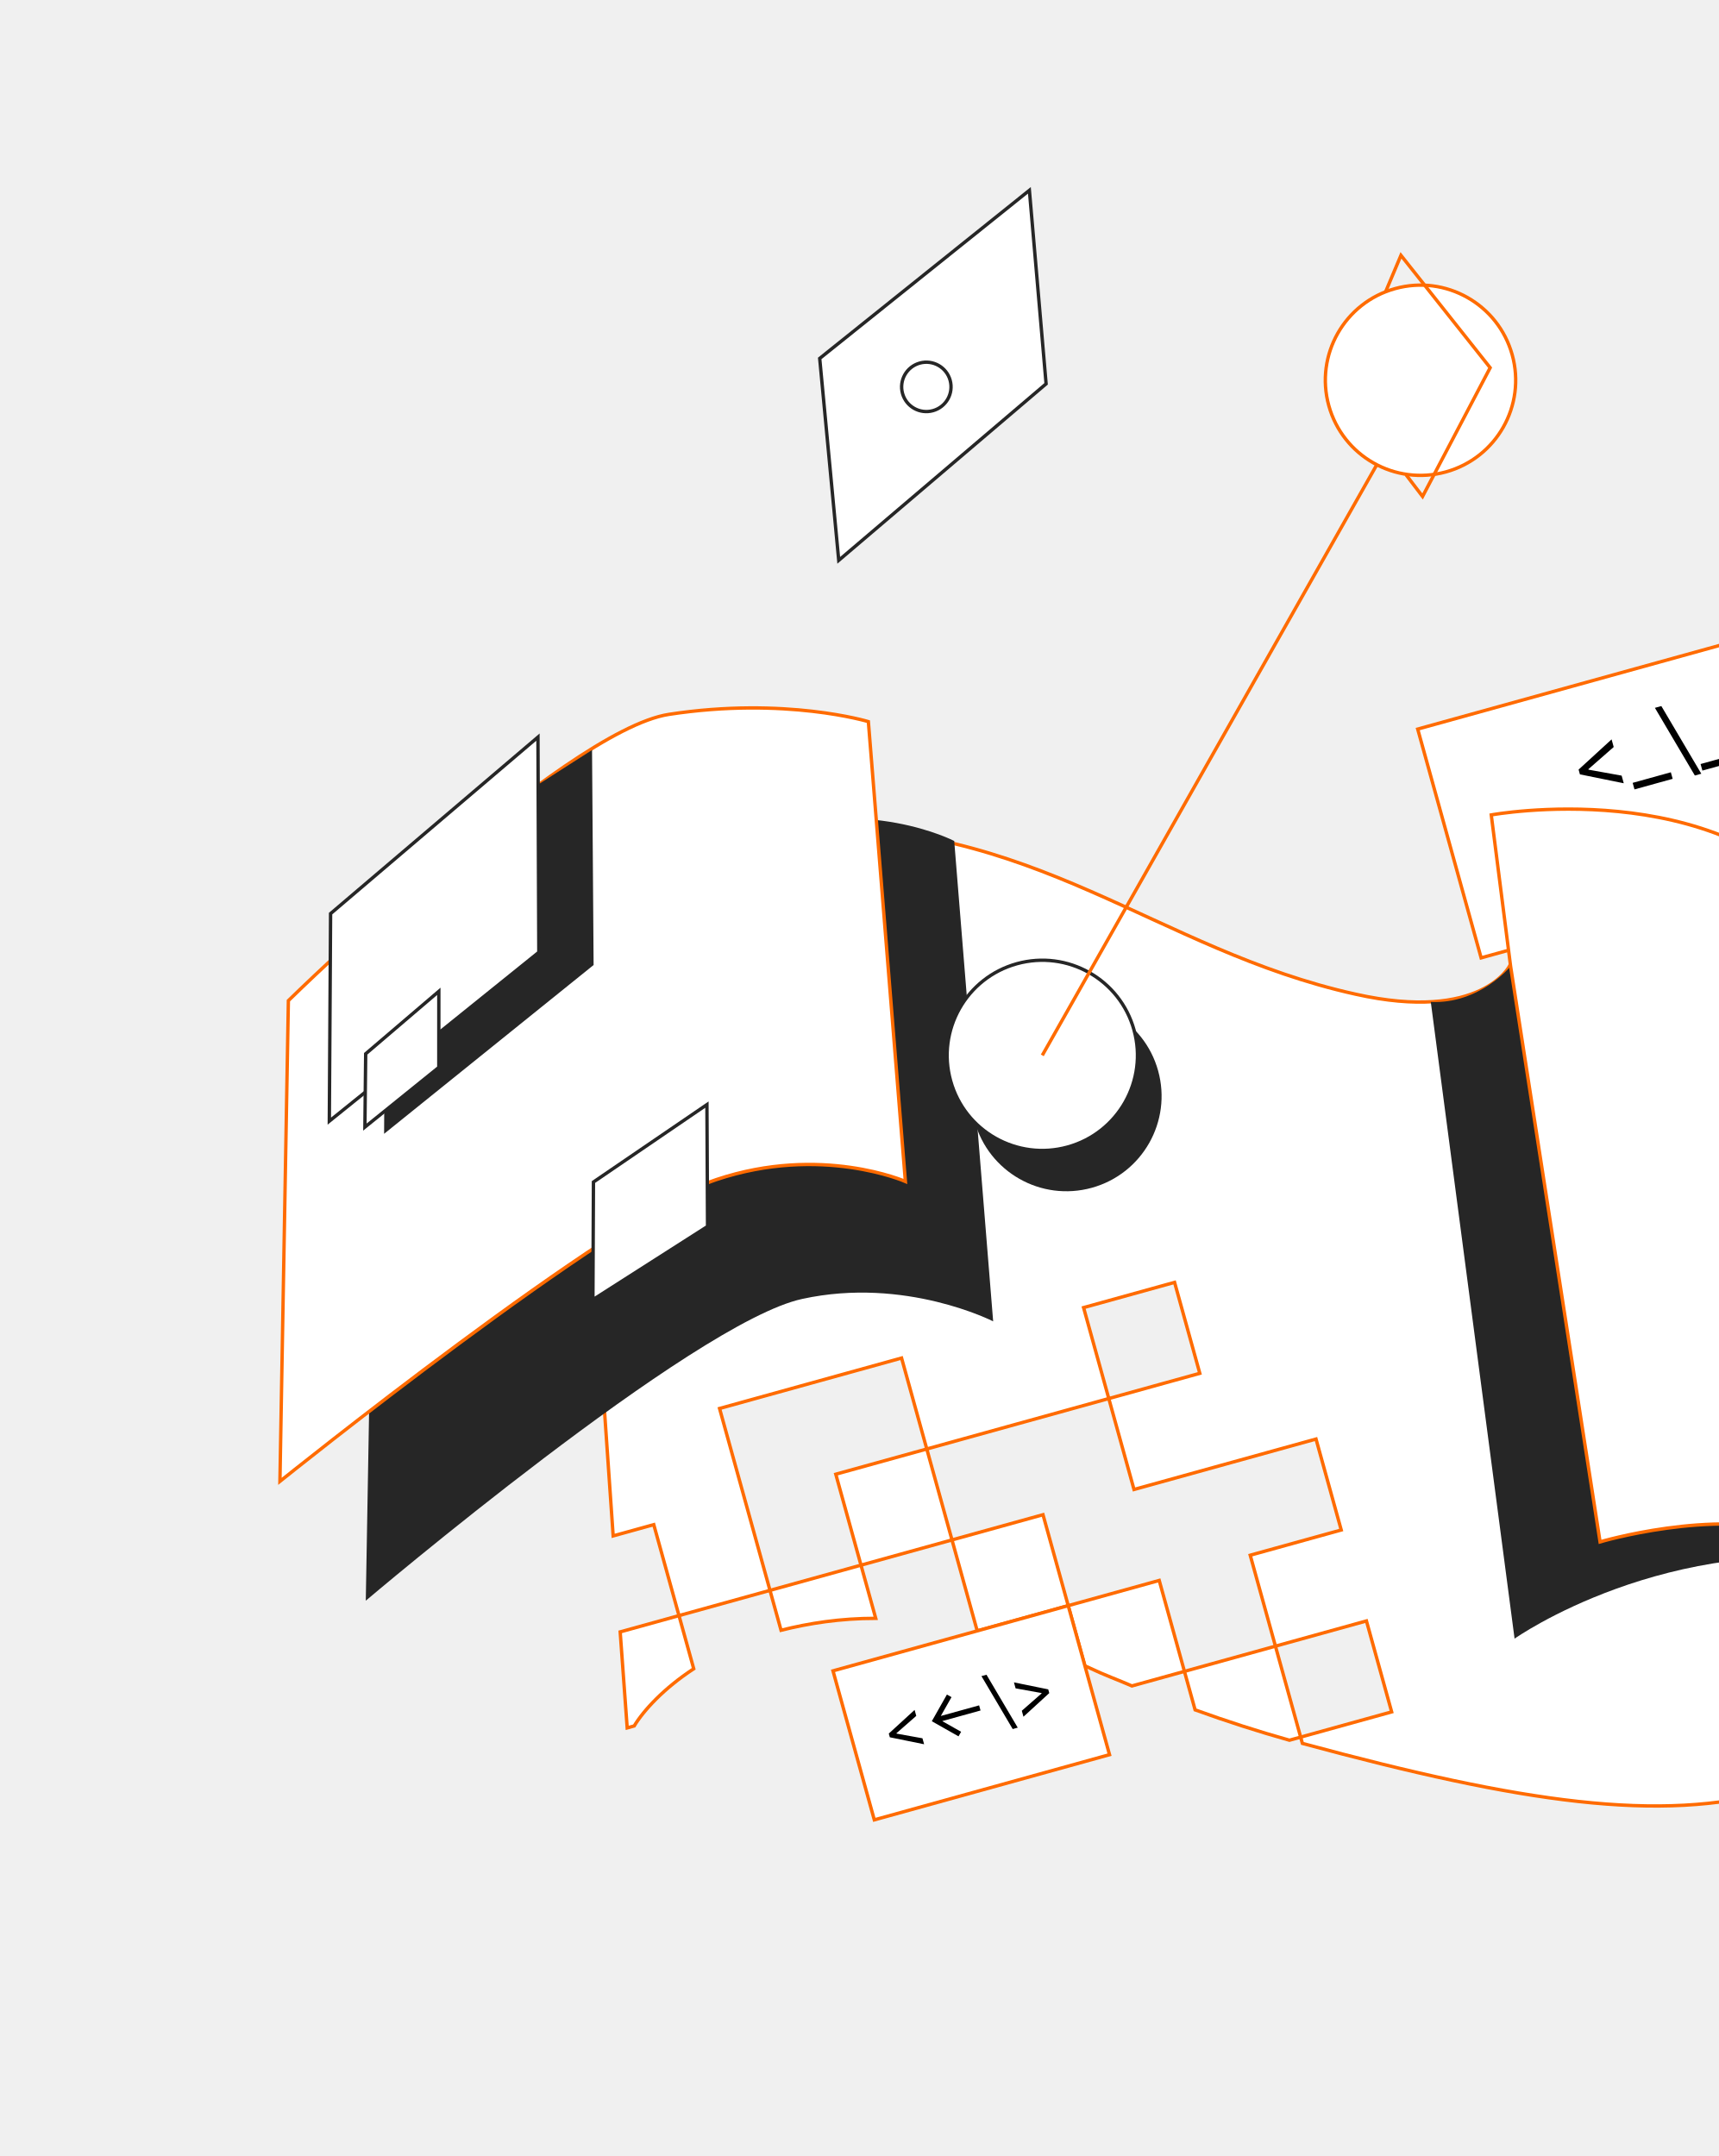
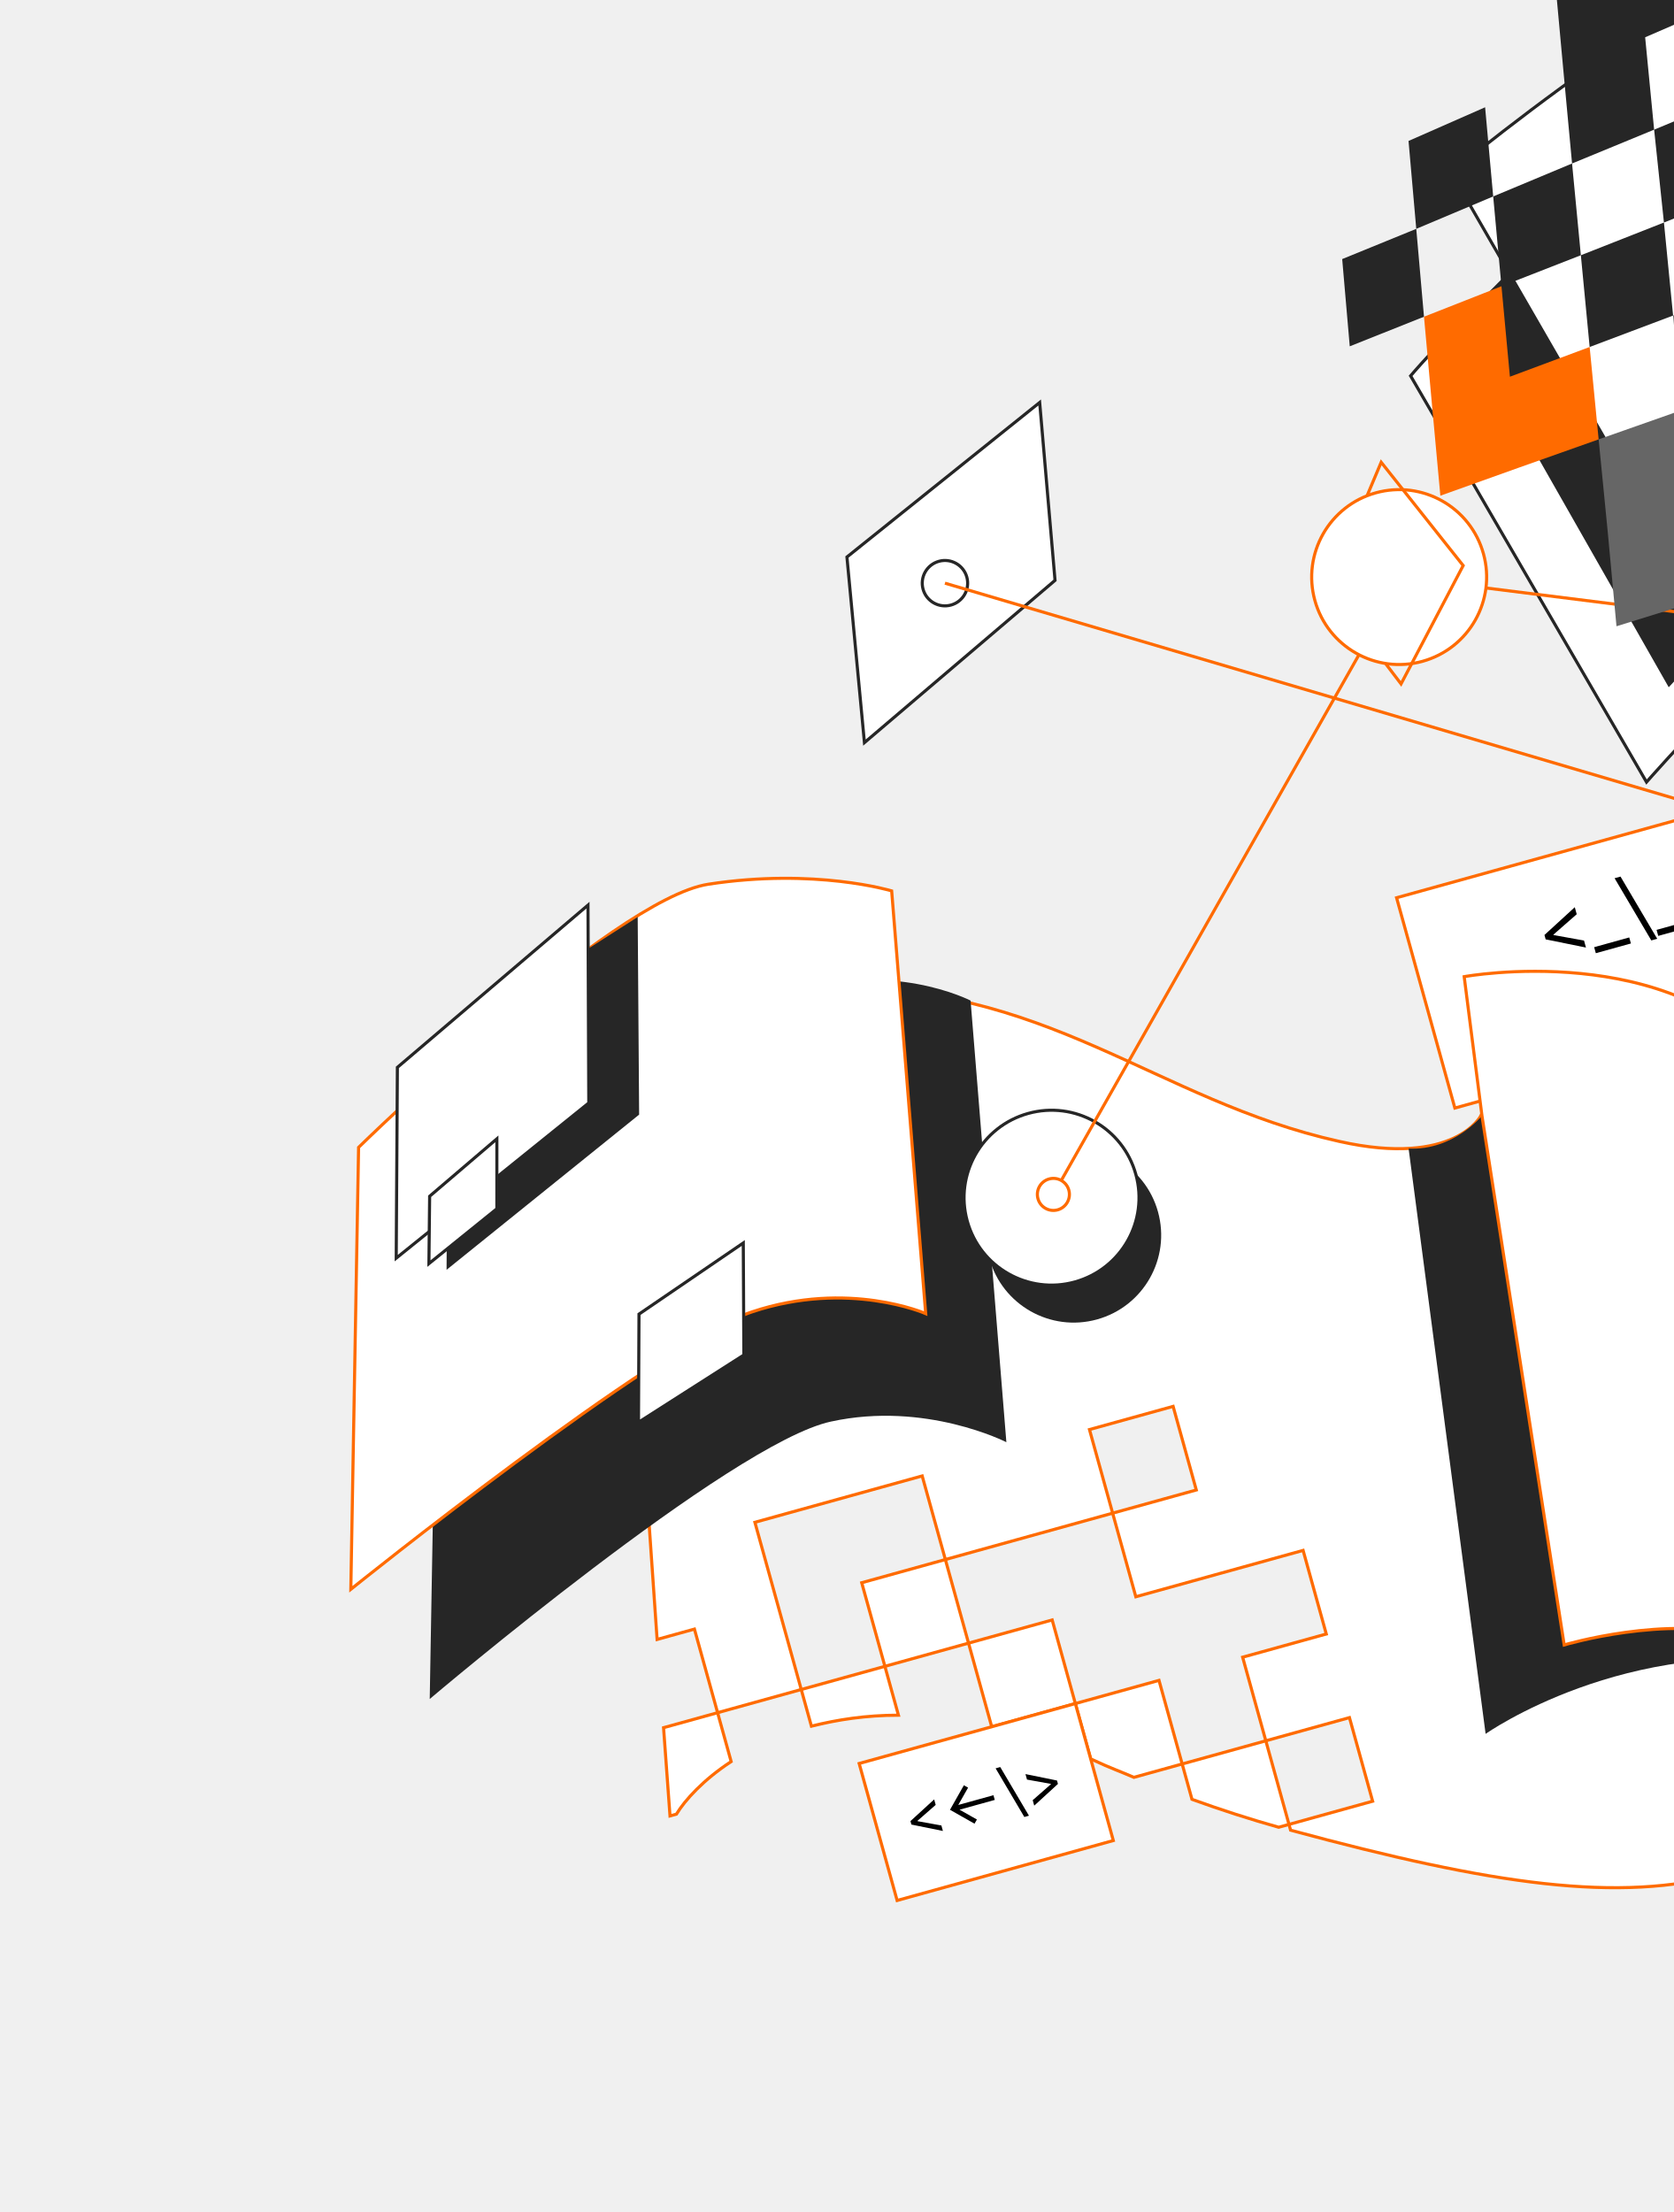
- <svg xmlns="http://www.w3.org/2000/svg" width="625" height="784" viewBox="0 0 625 784" fill="none">
-   <path d="M515.459 265.12L682.936 218.699L705.994 301.887L538.517 348.309L515.459 265.12Z" fill="white" stroke="#FF6B00" stroke-width="1.223" stroke-miterlimit="10" />
-   <path d="M430.644 607.776L411.554 613.067C406.565 610.889 401.392 609.036 396.332 606.603C395.682 606.235 395.103 606.122 394.453 605.754L388.388 583.876L421.477 574.704L430.644 607.776Z" fill="white" stroke="#FF6B00" stroke-width="1.223" stroke-miterlimit="10" />
-   <path d="M472.898 631.677L505.986 622.505L496.819 589.433L463.731 598.605L454.564 565.533L487.652 556.362L478.485 523.29L445.397 532.461L412.309 541.633L403.142 508.561L436.23 499.389L427.063 466.317L393.975 475.489L403.142 508.561L370.054 517.732L336.966 526.904L327.799 493.832L294.711 503.003L261.623 512.175L270.79 545.247L279.957 578.318L246.869 587.49L237.702 554.418L222.939 558.51L207.497 335.69C207.497 335.69 229.418 303.041 288.316 300.96C376.537 297.875 419.836 345.319 492.845 361.517C538.729 371.81 548.908 351.182 548.908 351.182L578.679 542.636C578.679 542.636 655.471 526.008 699.319 577.409C725.34 608.001 686.228 639.936 645.759 651.153C603.508 662.864 553.536 655.622 473.533 633.966L472.898 631.677V631.677Z" fill="white" stroke="#FF6B00" stroke-width="1.223" stroke-miterlimit="10" />
-   <path d="M472.899 631.677L468.827 632.805C457.533 629.635 446.099 625.956 434.523 621.768L430.644 607.776L463.732 598.605L472.899 631.677Z" fill="white" stroke="#FF6B00" stroke-width="1.223" stroke-miterlimit="10" />
-   <path d="M388.389 583.876L356.064 592.835C355.81 592.906 355.485 592.722 355.23 592.793L346.134 559.975L379.222 550.804L388.389 583.876Z" fill="white" stroke="#FF6B00" stroke-width="1.223" stroke-miterlimit="10" />
-   <path d="M318.405 588.481C305.526 588.49 294.229 590.251 283.977 592.819L279.958 578.318L313.046 569.147L318.405 588.481Z" fill="white" stroke="#FF6B00" stroke-width="1.223" stroke-miterlimit="10" />
-   <path d="M230.585 627.616L228.039 628.322L225.49 593.416L246.87 587.49L252.229 606.824C241.324 613.956 233.967 622.022 230.585 627.616Z" fill="white" stroke="#FF6B00" stroke-width="1.223" stroke-miterlimit="10" />
-   <path d="M303.879 536.075L336.967 526.903L346.134 559.975L313.046 569.147L303.879 536.075Z" fill="white" stroke="#FF6B00" stroke-width="1.223" stroke-miterlimit="10" />
-   <path d="M520.213 364.34L550.678 595.872C550.678 595.872 606.138 556.666 680.31 568.158L638.995 345.935C638.995 345.935 603.769 318.717 549.232 351.366C549.232 351.366 537.984 365.168 520.213 364.34Z" fill="#262626" />
-   <path d="M549.233 351.365L542.201 296.334C542.201 296.334 624.351 281.234 664.651 331.701L706.663 589.07C706.663 589.07 702.334 572.463 652.679 557.463C622.784 548.491 581.763 560.683 581.763 560.683L549.233 351.365Z" fill="white" stroke="#FF6B00" stroke-width="1.223" stroke-miterlimit="10" />
-   <path d="M346.94 305.804C346.94 305.804 314.93 289.2 274.402 303.173C233.874 317.146 136.066 407.264 136.066 407.264L132.993 582.071C132.993 582.071 252.368 480.77 291.691 472.336C329.161 464.141 361.101 480.491 361.101 480.491L346.94 305.804Z" fill="#262626" />
-   <path d="M315.725 262.407C315.725 262.407 285.505 253.251 243.187 259.776C205.082 265.681 104.851 363.867 104.851 363.867L101.778 538.674C101.778 538.674 222.352 441.697 260.476 428.939C298.599 416.18 329.184 429.618 329.184 429.618L315.725 262.407Z" fill="white" stroke="#FF6B00" stroke-width="1.223" stroke-miterlimit="10" />
-   <path d="M215.258 272.722L215.827 350.913L139.655 412.296L140.092 330.814L195.711 285.263L215.258 272.722Z" fill="#262626" />
-   <path d="M302.867 607.581L388.387 583.876L403.406 638.063L317.886 661.768L302.867 607.581Z" fill="white" stroke="#FF6B00" stroke-width="1.223" stroke-miterlimit="10" />
-   <path d="M381.5 615.671L381.123 614.314L368.657 611.778L369.259 613.949L378.758 615.664L378.652 615.547L378.746 615.886L378.776 615.731L371.516 622.092L372.117 624.263L381.5 615.671ZM356.844 609.499L368.206 628.745L370.038 628.237L358.676 608.991L356.844 609.499ZM348.502 631.393L349.451 629.742L342.583 625.855L356.51 621.995L355.993 620.129L342.066 623.989L345.957 617.138L344.289 616.194L338.796 625.9L348.502 631.393ZM323.529 631.739L335.996 634.275L335.394 632.104L325.895 630.389L326 630.506L325.906 630.167L325.876 630.321L333.137 623.961L332.535 621.79L323.153 630.382L323.529 631.739Z" fill="black" />
-   <path d="M195.595 268.036L195.909 346.298L119.737 407.681L120.198 332.218L195.595 268.036Z" fill="white" stroke="#262626" stroke-width="1.223" stroke-miterlimit="10" />
-   <path d="M304.951 203.756L298.031 130.339L374.273 69.21L380.347 139.574L304.951 203.756Z" fill="white" stroke="#262626" stroke-width="1.223" stroke-miterlimit="10" />
-   <path d="M339.201 149.335C334.421 150.66 329.474 147.861 328.149 143.084C326.825 138.307 329.626 133.361 334.406 132.036C339.185 130.711 344.133 133.51 345.457 138.287C346.781 143.064 343.98 148.011 339.201 149.335Z" fill="white" stroke="#262626" stroke-width="1.223" stroke-miterlimit="10" />
-   <path d="M159.552 360.484L159.547 388.154L132.671 409.849L132.958 383.197L159.552 360.484Z" fill="white" stroke="#262626" stroke-width="1.223" stroke-miterlimit="10" />
-   <path d="M257.03 401.677L257.255 445.994L215.573 472.614L215.772 429.824L257.03 401.677Z" fill="white" stroke="#262626" stroke-width="1.223" stroke-miterlimit="10" />
-   <path d="M396.972 431.922C378.558 437.026 359.494 426.243 354.392 407.838C349.29 389.432 360.083 370.374 378.497 365.269C396.912 360.165 415.976 370.948 421.077 389.354C426.179 407.759 415.387 426.818 396.972 431.922Z" fill="#262626" />
-   <path d="M388.204 417.094C369.789 422.198 350.725 411.415 345.624 393.01C340.522 374.604 351.314 355.545 369.729 350.441C388.143 345.337 407.207 356.12 412.309 374.526C417.411 392.931 406.618 411.99 388.204 417.094Z" fill="white" stroke="#262626" stroke-width="1.223" stroke-miterlimit="10" />
-   <path d="M378.964 383.768L511.818 149.155" stroke="#FF6B00" stroke-width="1.223" stroke-miterlimit="10" />
-   <path d="M525.716 171.601C507.302 176.705 488.238 165.922 483.136 147.517C478.035 129.111 488.827 110.053 507.241 104.948C525.656 99.844 544.72 110.627 549.821 129.033C554.923 147.438 544.131 166.497 525.716 171.601Z" fill="white" stroke="#FF6B00" stroke-width="1.223" stroke-miterlimit="10" />
-   <path d="M503.748 106.191L509.369 92.853L541.802 133.722L517.227 180.529L511.196 172.613" stroke="#FF6B00" stroke-width="1.223" stroke-miterlimit="10" />
-   <path d="M674.635 253.809L674.154 252.074L658.217 248.833L658.986 251.608L671.13 253.8L670.995 253.651L671.115 254.084L671.154 253.887L661.872 262.017L662.641 264.793L674.635 253.809ZM645.916 270.176L646.577 272.562L660.456 268.715L659.795 266.329L645.916 270.176ZM632.11 274.003L632.772 276.388L646.65 272.541L645.989 270.156L632.11 274.003ZM618.305 277.83L618.966 280.215L632.845 276.368L632.184 273.983L618.305 277.83ZM601.699 257.4L616.224 282.002L618.567 281.353L604.041 256.75L601.699 257.4ZM593.616 284.673L594.277 287.058L608.156 283.211L607.495 280.826L593.616 284.673ZM574.437 281.582L590.374 284.824L589.605 282.049L577.462 279.857L577.596 280.006L577.476 279.573L577.438 279.77L586.72 271.64L585.95 268.864L573.956 279.848L574.437 281.582Z" fill="black" />
+ <svg xmlns="http://www.w3.org/2000/svg" width="662" height="875" viewBox="0 0 662 875" fill="none">
+   <g clip-path="url(#clip0_34_1280)">
+     <path d="M766.504 80.196L821.439 169.616C821.439 169.616 788.332 185.641 741.498 221.36C701.709 251.839 651.326 309.362 651.326 309.362L558 148.674C558 148.674 599.683 99.316 661.619 57.767C718.888 19.155 730.804 21.605 730.804 21.605L766.504 80.196Z" fill="white" stroke="#262626" stroke-width="1.223" stroke-miterlimit="10" />
+     <path d="M577.835 127.287L660.117 271.86C660.117 271.86 687.606 241.503 717.963 215.556C770.345 171.177 810.621 152.343 810.621 152.343L730.479 21.421C730.804 21.605 657.587 40.256 577.835 127.287Z" fill="#262626" />
+     <path d="M989.606 104.922C989.606 104.922 945.76 71.326 854.904 104.455C764.047 137.583 665.378 226.57 665.378 226.57L574.1 68.328C574.1 68.328 698.652 -36.052 782.371 -52.409C850.212 -65.734 885.727 -47.362 885.727 -47.362L989.606 104.922Z" fill="white" stroke="#262626" stroke-width="1.223" stroke-miterlimit="10" />
+     <path d="M969.056 34.736L859.587 266.702L553.478 228.275" stroke="#FF6B00" stroke-width="1.223" stroke-miterlimit="10" />
+     <path d="M552.459 355.12L719.936 308.699L742.994 391.887L575.517 438.309L552.459 355.12Z" fill="white" stroke="#FF6B00" stroke-width="1.223" stroke-miterlimit="10" />
+     <path d="M467.644 697.776L448.554 703.067C443.565 700.889 438.392 699.036 433.332 696.603C432.682 696.235 432.103 696.122 431.453 695.754L425.388 673.876L458.477 664.704L467.644 697.776Z" fill="white" stroke="#FF6B00" stroke-width="1.223" stroke-miterlimit="10" />
+     <path d="M509.898 721.677L542.986 712.505L533.819 679.433L500.731 688.605L491.564 655.533L524.652 646.362L515.485 613.29L482.397 622.461L449.309 631.633L440.142 598.561L473.23 589.389L464.063 556.317L430.975 565.489L440.142 598.561L407.054 607.732L373.966 616.904L364.799 583.832L331.711 593.003L298.623 602.175L307.79 635.247L316.957 668.318L283.869 677.49L274.702 644.418L259.939 648.51L244.497 425.69C244.497 425.69 266.418 393.041 325.316 390.96C413.537 387.875 456.836 435.319 529.845 451.517C575.729 461.81 585.908 441.182 585.908 441.182L615.679 632.636C615.679 632.636 692.471 616.008 736.319 667.409C762.34 698.001 723.228 729.936 682.759 741.153C640.508 752.864 590.536 745.622 510.533 723.966L509.898 721.677V721.677Z" fill="white" stroke="#FF6B00" stroke-width="1.223" stroke-miterlimit="10" />
+     <path d="M509.899 721.677L505.827 722.805C494.533 719.635 483.099 715.956 471.523 711.768L467.644 697.776L500.732 688.605L509.899 721.677Z" fill="white" stroke="#FF6B00" stroke-width="1.223" stroke-miterlimit="10" />
+     <path d="M425.389 673.876L393.064 682.835C392.81 682.906 392.485 682.722 392.23 682.793L383.134 649.975L416.222 640.804L425.389 673.876Z" fill="white" stroke="#FF6B00" stroke-width="1.223" stroke-miterlimit="10" />
+     <path d="M355.405 678.481C342.526 678.49 331.229 680.251 320.977 682.819L316.958 668.318L350.046 659.147L355.405 678.481Z" fill="white" stroke="#FF6B00" stroke-width="1.223" stroke-miterlimit="10" />
+     <path d="M267.585 717.616L265.039 718.322L262.49 683.416L283.87 677.49L289.229 696.824C278.324 703.956 270.967 712.022 267.585 717.616Z" fill="white" stroke="#FF6B00" stroke-width="1.223" stroke-miterlimit="10" />
+     <path d="M340.879 626.075L373.967 616.903L383.134 649.975L350.046 659.147L340.879 626.075Z" fill="white" stroke="#FF6B00" stroke-width="1.223" stroke-miterlimit="10" />
+     <path d="M557.213 454.34L587.678 685.872C587.678 685.872 643.138 646.666 717.31 658.158L675.995 435.935C675.995 435.935 640.769 408.717 586.232 441.366C586.232 441.366 574.984 455.168 557.213 454.34Z" fill="#262626" />
+     <path d="M586.233 441.365L579.201 386.334C579.201 386.334 661.351 371.234 701.651 421.701L743.663 679.07C743.663 679.07 739.334 662.463 689.679 647.463C659.784 638.491 618.763 650.683 618.763 650.683L586.233 441.365Z" fill="white" stroke="#FF6B00" stroke-width="1.223" stroke-miterlimit="10" />
+     <path d="M383.94 395.804C383.94 395.804 351.93 379.2 311.402 393.173C270.874 407.146 173.066 497.264 173.066 497.264L169.993 672.071C169.993 672.071 289.368 570.77 328.691 562.336C366.161 554.141 398.101 570.491 398.101 570.491L383.94 395.804Z" fill="#262626" />
+     <path d="M352.725 352.407C352.725 352.407 322.505 343.251 280.187 349.776C242.082 355.681 141.851 453.867 141.851 453.867L138.778 628.674C138.778 628.674 259.352 531.697 297.476 518.939C335.599 506.18 366.184 519.618 366.184 519.618L352.725 352.407Z" fill="white" stroke="#FF6B00" stroke-width="1.223" stroke-miterlimit="10" />
+     <path d="M252.258 362.722L252.827 440.913L176.655 502.296L177.092 420.814L232.711 375.263L252.258 362.722Z" fill="#262626" />
+     <path d="M339.867 697.581L425.387 673.876L440.406 728.063L354.886 751.768L339.867 697.581Z" fill="white" stroke="#FF6B00" stroke-width="1.223" stroke-miterlimit="10" />
+     <path d="M418.5 705.671L418.123 704.314L405.657 701.778L406.259 703.949L415.758 705.664L415.652 705.547L415.746 705.886L415.776 705.731L408.516 712.092L409.117 714.263L418.5 705.671ZM393.844 699.499L405.206 718.745L407.038 718.237L395.676 698.991L393.844 699.499ZM385.502 721.393L386.451 719.742L379.583 715.855L393.51 711.995L392.993 710.129L379.066 713.989L382.957 707.138L381.289 706.194L375.796 715.9L385.502 721.393ZM360.529 721.739L372.996 724.275L372.394 722.104L362.895 720.389L363 720.506L362.906 720.167L362.876 720.321L370.137 713.961L369.535 711.79L360.153 720.382L360.529 721.739Z" fill="black" />
+     <path d="M232.595 358.036L232.909 436.298L156.737 497.681L157.198 422.218L232.595 358.036Z" fill="white" stroke="#262626" stroke-width="1.223" stroke-miterlimit="10" />
+     <path d="M341.951 293.756L335.031 220.339L411.273 159.21L417.347 229.574L341.951 293.756Z" fill="white" stroke="#262626" stroke-width="1.223" stroke-miterlimit="10" />
+     <path d="M376.201 239.335C371.421 240.66 366.474 237.861 365.149 233.084C363.825 228.307 366.626 223.361 371.406 222.036C376.185 220.711 381.133 223.51 382.457 228.287C383.781 233.064 380.98 238.011 376.201 239.335Z" fill="white" stroke="#262626" stroke-width="1.223" stroke-miterlimit="10" />
+     <path d="M196.552 450.484L196.547 478.154L169.671 499.849L169.958 473.197L196.552 450.484Z" fill="white" stroke="#262626" stroke-width="1.223" stroke-miterlimit="10" />
+     <path d="M294.03 491.677L294.255 535.994L252.573 562.614L252.772 519.824L294.03 491.677Z" fill="white" stroke="#262626" stroke-width="1.223" stroke-miterlimit="10" />
+     <path d="M433.972 521.922C415.558 527.026 396.494 516.243 391.392 497.838C386.29 479.432 397.083 460.374 415.497 455.269C433.912 450.165 452.976 460.948 458.077 479.354C463.179 497.759 452.387 516.818 433.972 521.922Z" fill="#262626" />
+     <path d="M425.204 507.094C406.789 512.198 387.725 501.415 382.624 483.01C377.522 464.604 388.314 445.545 406.729 440.441C425.143 435.337 444.207 446.12 449.309 464.526C454.411 482.931 443.618 501.99 425.204 507.094Z" fill="white" stroke="#262626" stroke-width="1.223" stroke-miterlimit="10" />
+     <path d="M415.964 473.768L548.818 239.155" stroke="#FF6B00" stroke-width="1.223" stroke-miterlimit="10" />
+     <path d="M562.716 261.601C544.302 266.705 525.238 255.922 520.136 237.517C515.035 219.111 525.827 200.053 544.241 194.948C562.656 189.844 581.72 200.627 586.821 219.033C591.923 237.438 581.131 256.497 562.716 261.601Z" fill="white" stroke="#FF6B00" stroke-width="1.223" stroke-miterlimit="10" />
+     <path d="M540.748 196.191L546.369 182.853L578.802 223.722L554.227 270.529L548.196 262.613" stroke="#FF6B00" stroke-width="1.223" stroke-miterlimit="10" />
+     <path d="M711.635 343.809L711.154 342.074L695.217 338.833L695.986 341.608L708.13 343.8L707.995 343.651L708.115 344.084L708.154 343.887L698.872 352.017L699.641 354.793L711.635 343.809ZM682.916 360.176L683.577 362.562L697.456 358.715L696.795 356.329L682.916 360.176ZM669.11 364.003L669.772 366.388L683.65 362.541L682.989 360.156L669.11 364.003ZM655.305 367.83L655.966 370.215L669.845 366.368L669.184 363.983L655.305 367.83ZM638.699 347.4L653.224 372.002L655.567 371.353L641.041 346.75L638.699 347.4ZM630.616 374.673L631.277 377.058L645.156 373.211L644.495 370.826L630.616 374.673ZM611.437 371.582L627.374 374.824L626.605 372.049L614.462 369.857L614.596 370.006L614.476 369.573L614.438 369.77L623.72 361.64L622.95 358.864L610.956 369.848L611.437 371.582Z" fill="black" />
+     <path d="M418.393 478.574C415.02 479.509 411.527 477.533 410.592 474.161C409.658 470.789 411.635 467.298 415.009 466.363C418.382 465.427 421.875 467.403 422.81 470.775C423.744 474.147 421.767 477.639 418.393 478.574Z" fill="white" stroke="#FF6B00" stroke-width="1.223" stroke-miterlimit="10" />
+     <path d="M661.841 124.821L695.865 112.103L691.776 74.61L726.861 60.776L731.091 98.778L767.589 85.1L771.917 124.444L735.207 137.359L699.515 149.992L703.49 188.064L669.114 199.51L672.764 237.399L639.449 247.729L636.01 210.603L632.388 173.803L665.35 162.201L661.841 124.821Z" fill="#666666" />
+     <path d="M658.219 88.021L654.342 51.291L688.013 37.301L691.776 74.61L658.219 88.021Z" fill="#262626" />
+     <path d="M628.836 137.257L625.354 100.966L658.219 88.021L661.841 124.822L628.836 137.257Z" fill="#262626" />
+     <path d="M593.947 113.233L590.677 77.705L621.873 64.675L625.355 100.966L593.947 113.233Z" fill="#262626" />
+     <path d="M597.288 149.016L628.836 137.257L632.389 173.803L600.444 185.123L569.772 196.09L566.502 160.562L563.303 125.288L593.947 113.233L597.288 149.016Z" fill="#FF6B00" />
+     <path d="M654.342 51.291L621.874 64.674L618.533 28.892L615.263 -6.637L647.125 -21.221L680.443 -36.483L684.32 0.247L650.79 14.745L654.342 51.291Z" fill="#262626" />
+     <path d="M557.186 55.758L587.478 42.431L590.677 77.705L560.244 90.523L557.186 55.758Z" fill="#262626" />
+     <path d="M533.93 136.991L530.942 102.48L560.243 90.523L563.302 125.288L533.93 136.991Z" fill="#262626" />
+     <path d="M373.801 230.686L936.759 396.803" stroke="#FF6B00" stroke-width="1.223" stroke-miterlimit="10" />
+   </g>
+   <defs>
+     <clipPath id="clip0_34_1280">
+       <rect width="1003.13" height="769.271" fill="white" transform="matrix(-0.963665 0.267112 0.267112 0.963665 966.682 -135)" />
+     </clipPath>
+   </defs>
</svg>
